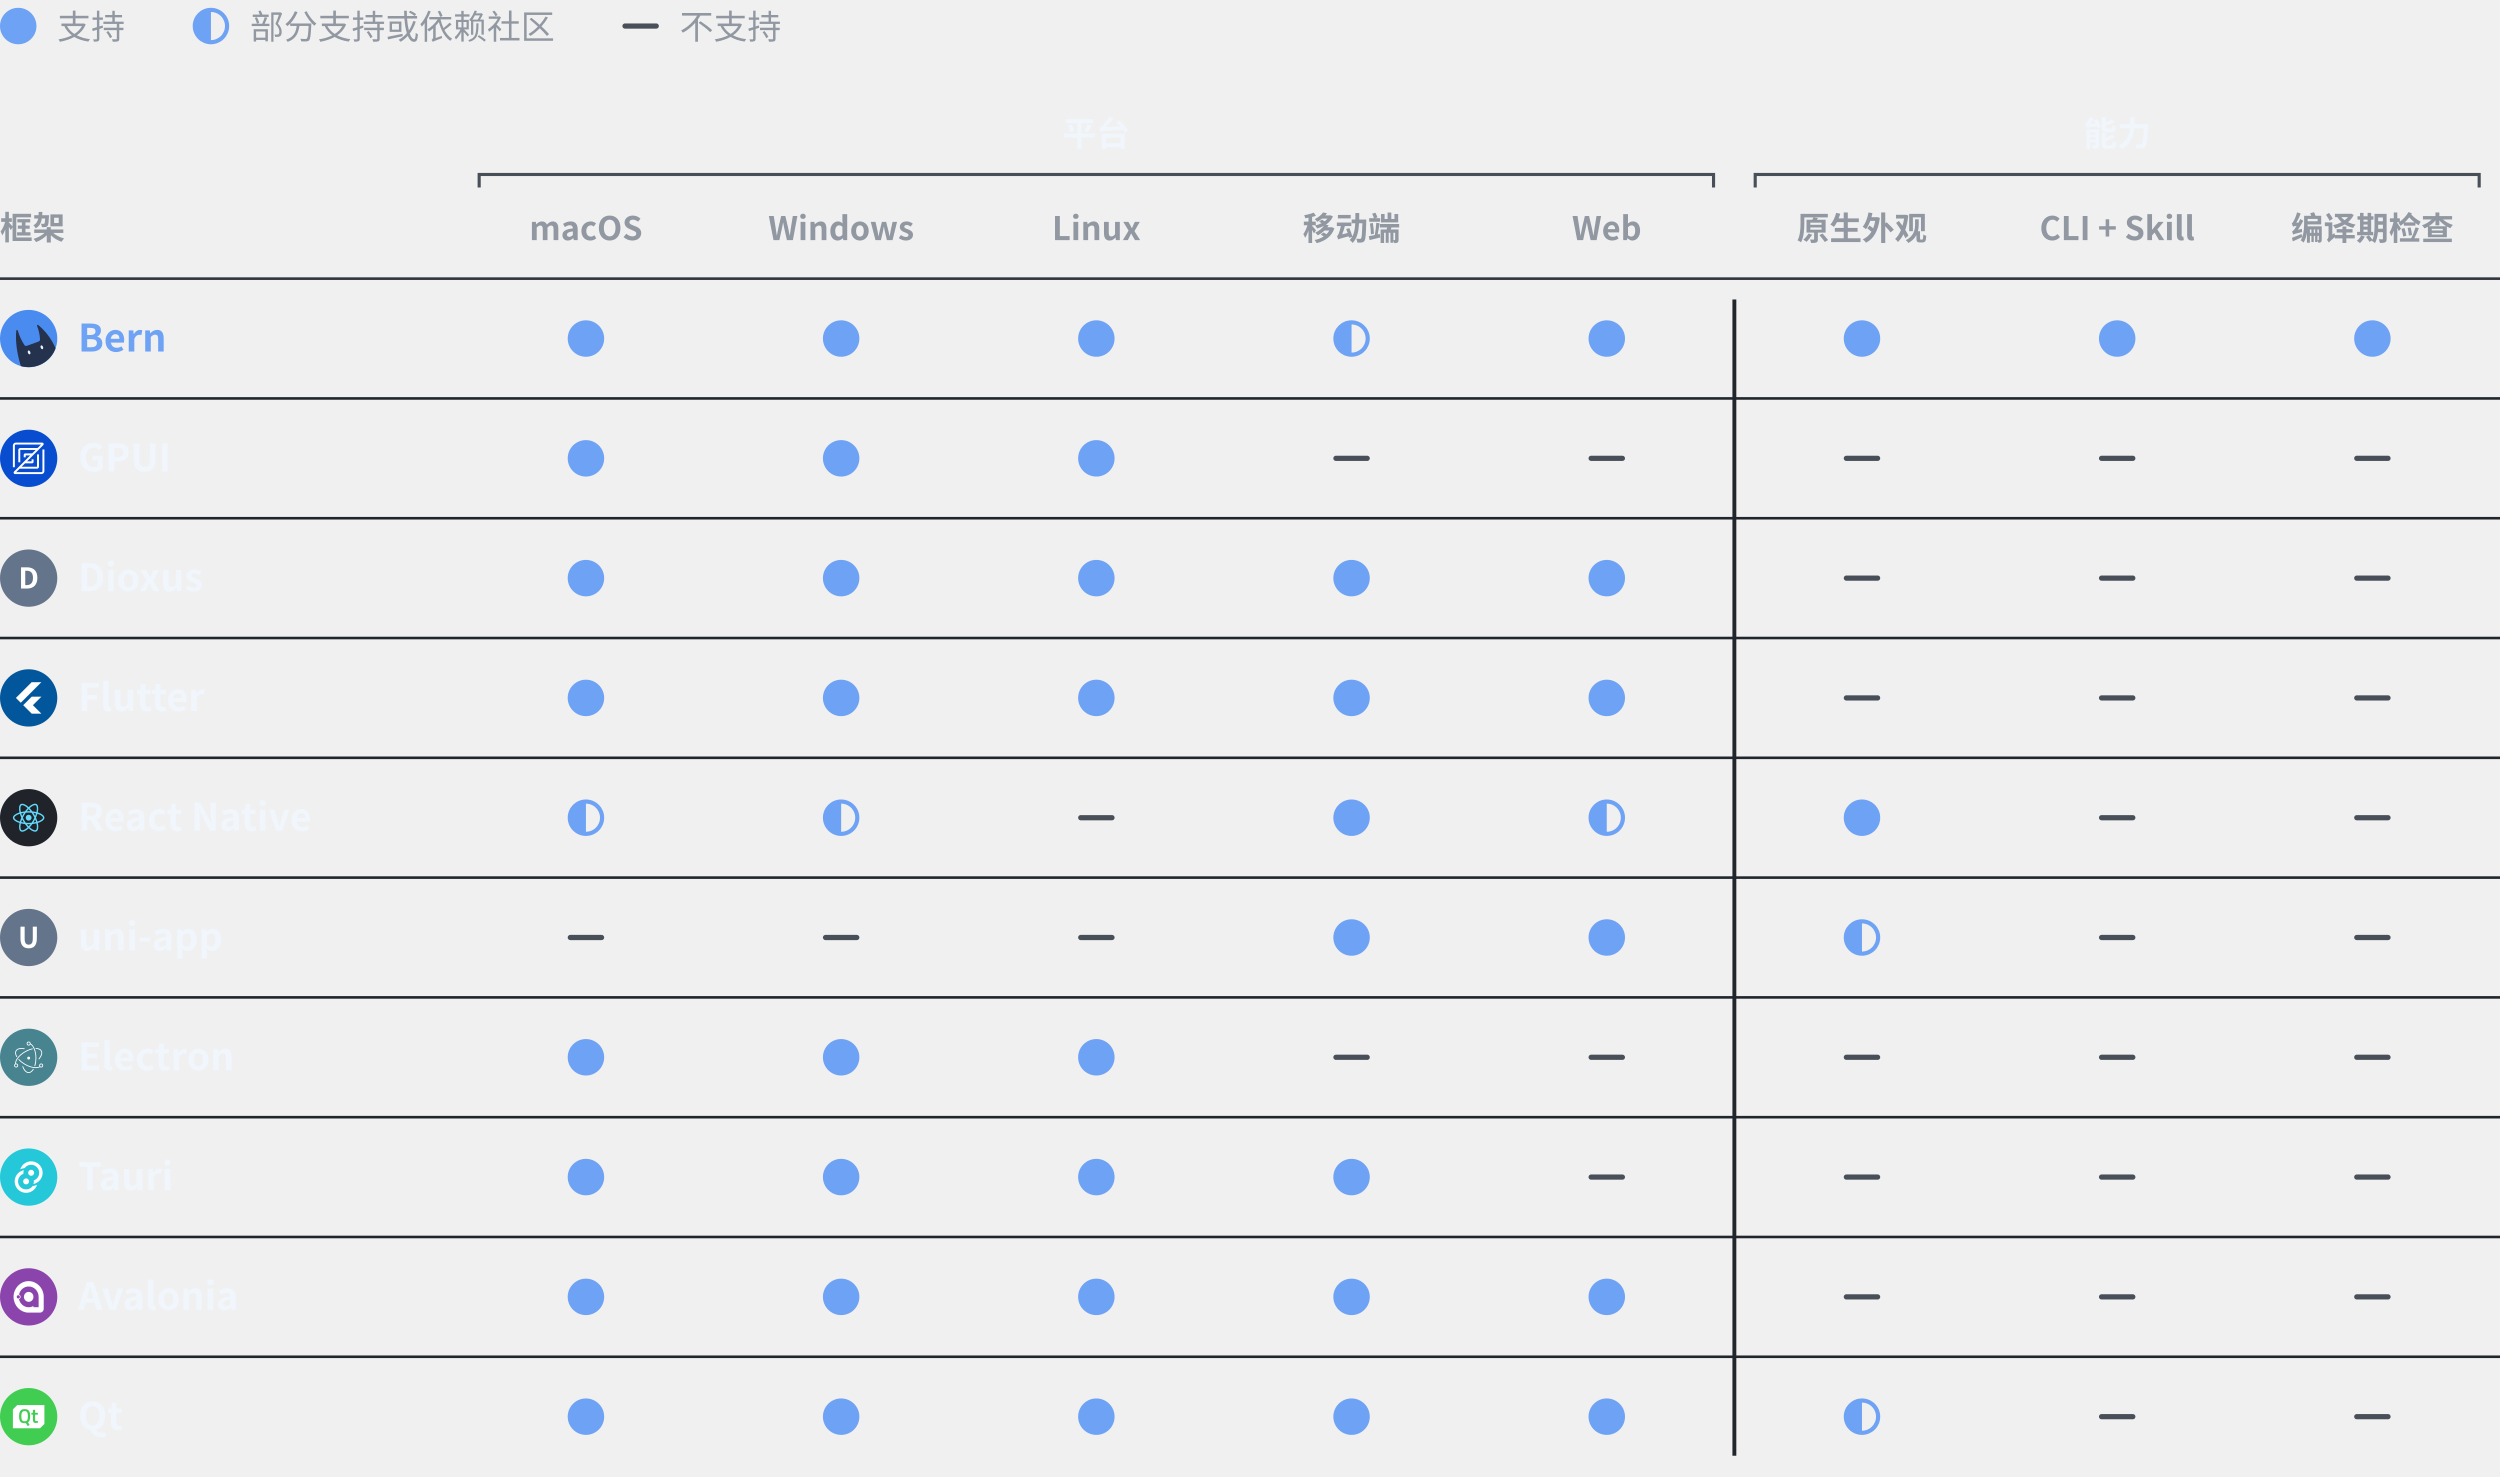
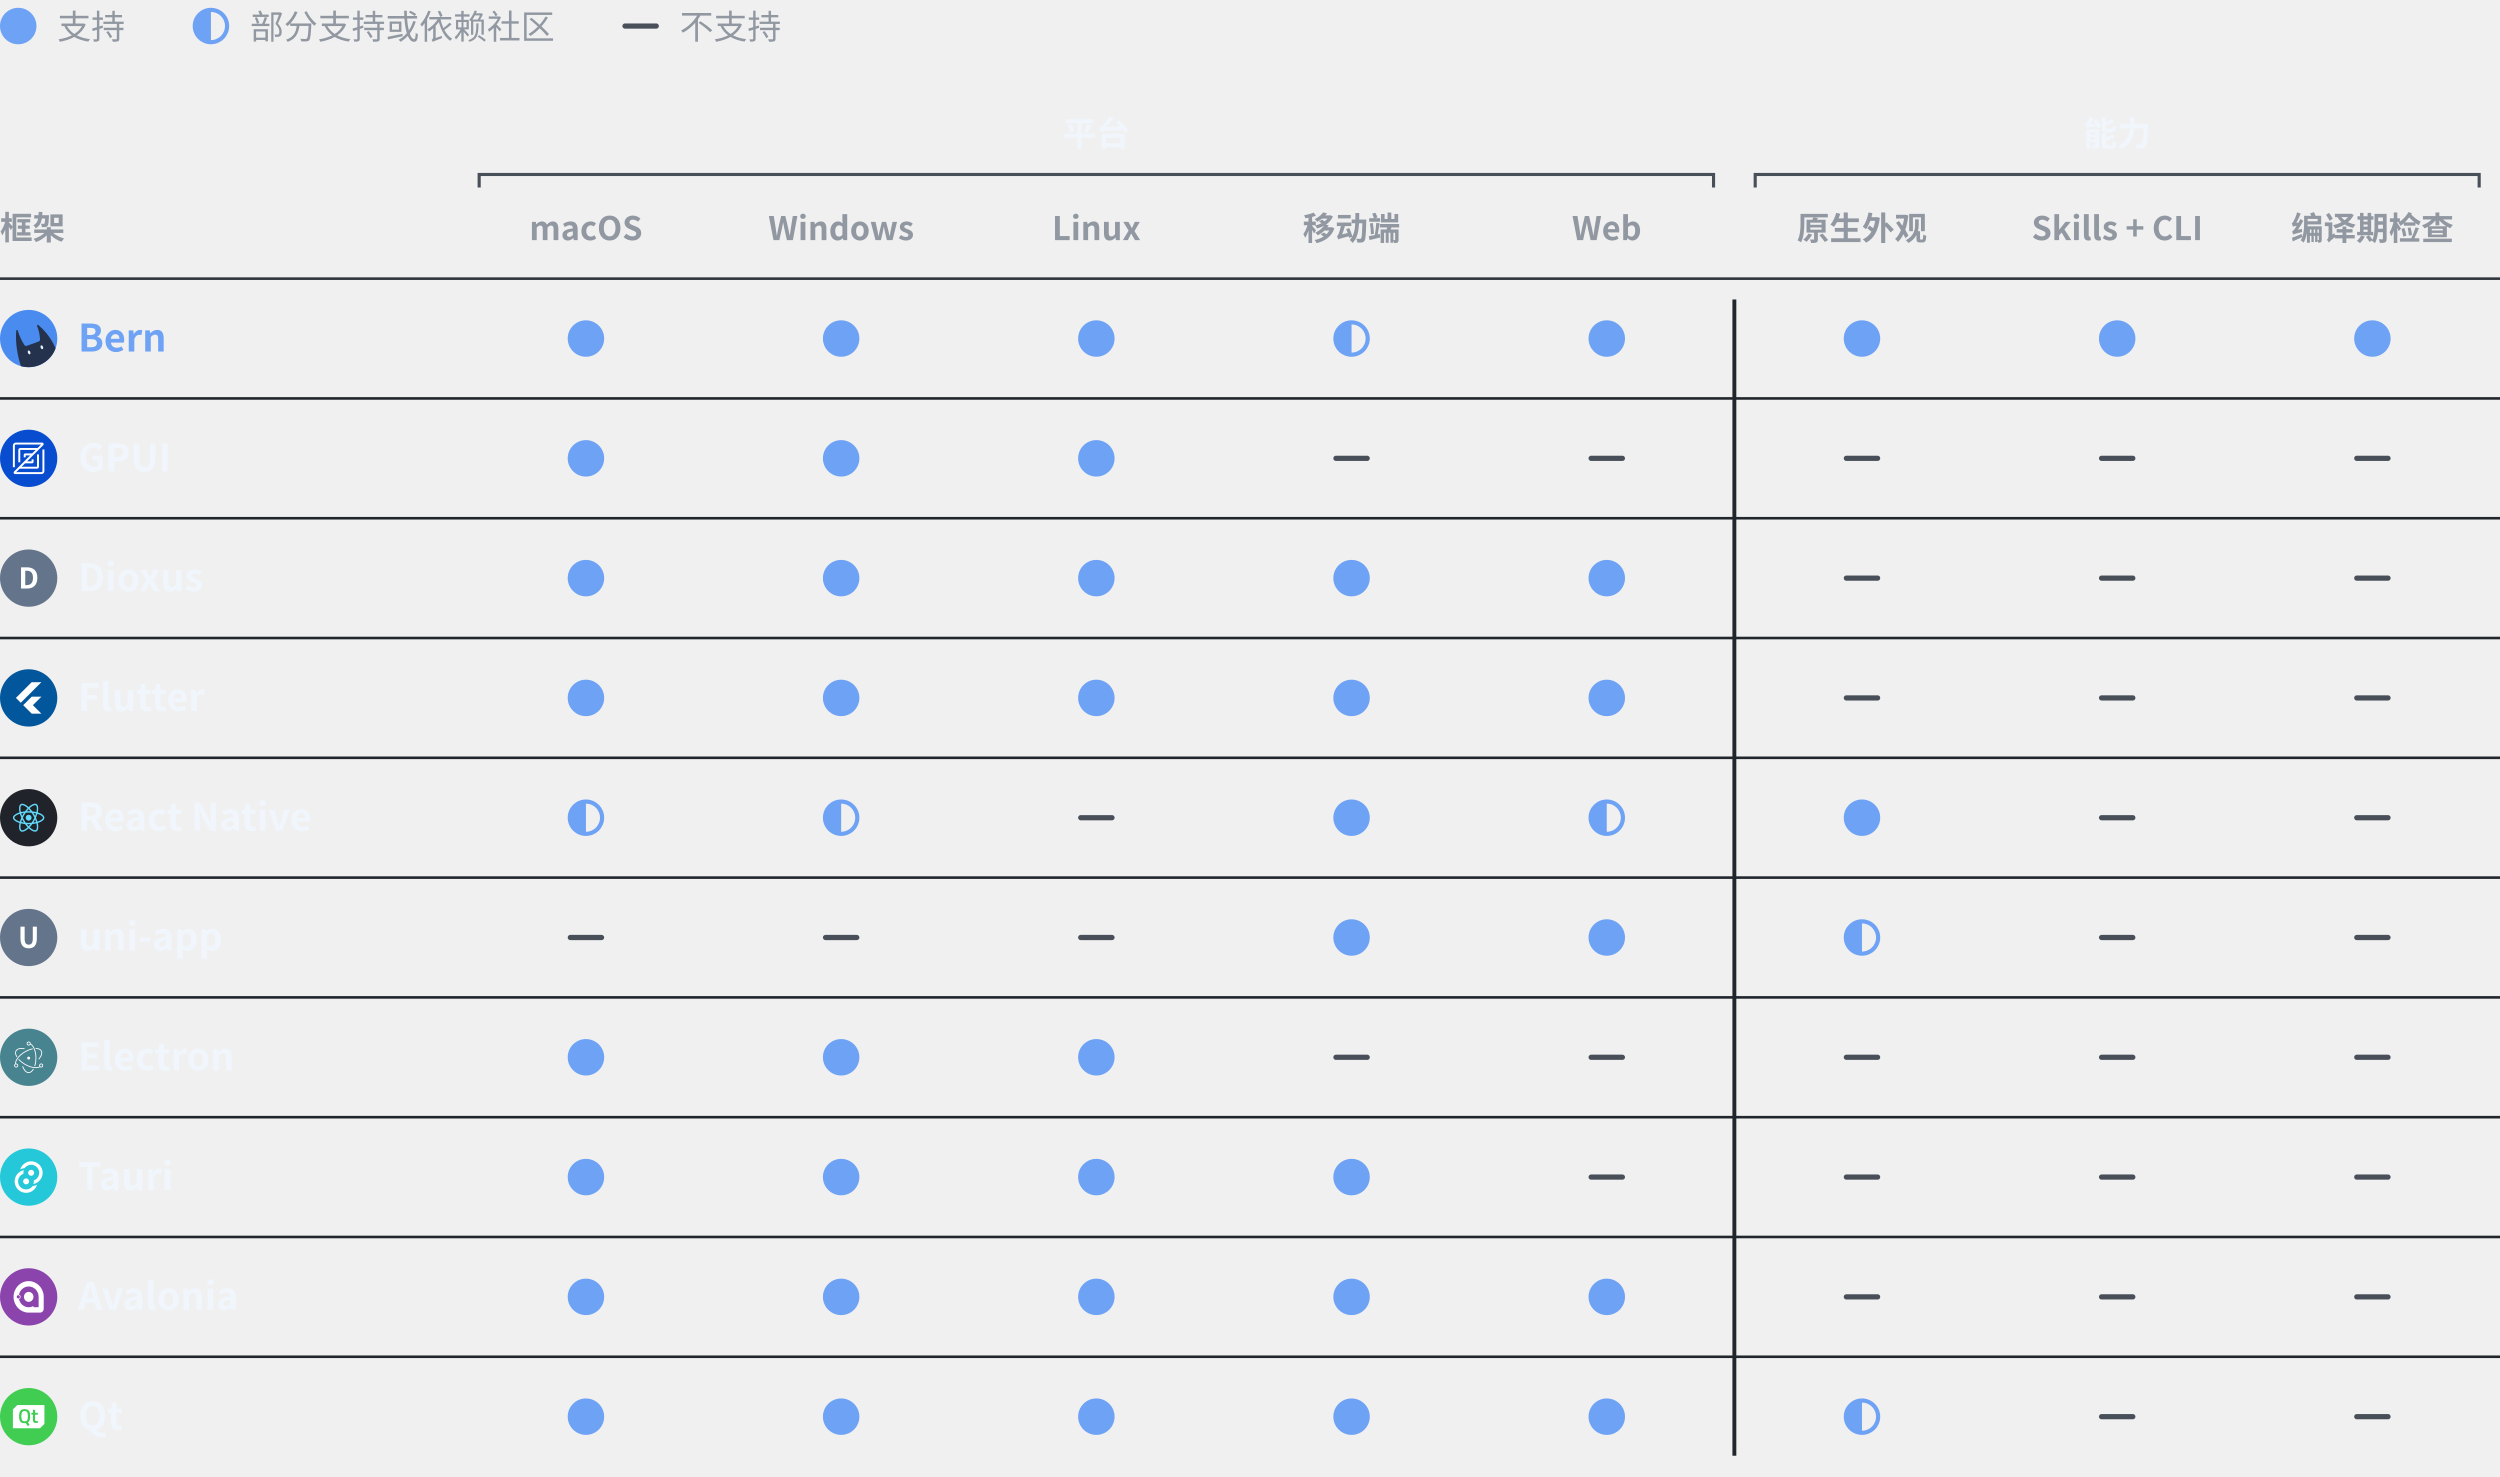
<svg xmlns="http://www.w3.org/2000/svg" viewBox="0 0 960 567" width="960" height="567" font-family="-apple-system, BlinkMacSystemFont, 'Segoe UI', 'PingFang SC', 'Hiragino Sans GB', 'Microsoft YaHei', 'Noto Sans CJK SC', 'Helvetica Neue', Arial, sans-serif">
  <defs>
    <symbol id="bern-logo" viewBox="0 0 1024 1024">
      <defs>
        <clipPath id="bern-symbol-disc">
          <circle cx="512" cy="512" r="512" />
        </clipPath>
      </defs>
      <g clip-path="url(#bern-symbol-disc)">
        <rect width="1024" height="1024" fill="#4A8BEF" />
        <path fill="#24324D" d="M 290.4 372.1 C 270.7 579.3 309.8 827.6 392.0 1060.0 L 1100 1100 L 1060.0 880.0 C 1013.0 692.2 904.4 451.5 684.3 270.5 A 14 14 0 0 0 662.4 286.5 C 693.7 364.2 711.6 444.8 715.3 529.4 A 36 36 0 0 1 691.6 564.9 C 620.6 590.7 549.5 616.5 478.5 642.4 A 36 36 0 0 1 436.0 628.1 C 383.8 547.6 344.6 461.1 317.8 369.5 A 14 14 0 0 0 290.4 372.1 Z" />
        <ellipse rx="22" ry="36" fill="#E8F4FF" transform="translate(520 760) rotate(-20)" />
        <ellipse rx="22" ry="36" fill="#E8F4FF" transform="translate(748 668) rotate(-20)" />
      </g>
    </symbol>
  </defs>
  <circle cx="7.0" cy="10.0" r="7" fill="#6EA2F5" />
  <text x="22" y="15" font-size="13" fill="#9198A1">支持</text>
  <circle cx="81.0" cy="10.0" r="6.2" fill="none" stroke="#6EA2F5" stroke-width="1.6" />
  <path d="M81.0 3.8 A6.2 6.2 0 0 0 81.0 16.2 Z" fill="#6EA2F5" />
  <text x="96.0" y="15" font-size="13" fill="#9198A1">部分支持或依赖社区</text>
  <line x1="240.0" y1="10.0" x2="252.0" y2="10.0" stroke="#484F58" stroke-width="2" stroke-linecap="round" />
  <text x="261.0" y="15" font-size="13" fill="#9198A1">不支持</text>
  <text x="421.0" y="56.0" font-size="13" font-weight="700" fill="#F0F6FC" text-anchor="middle">平台</text>
  <path d="M184.0 72 v-5 h474.0 v5" fill="none" stroke="#484F58" stroke-width="1.2" />
  <text x="813.0" y="56.0" font-size="13" font-weight="700" fill="#F0F6FC" text-anchor="middle">能力</text>
  <path d="M674.0 72 v-5 h278.0 v5" fill="none" stroke="#484F58" stroke-width="1.2" />
  <text x="225.0" y="92.2" font-size="12.5" fill="#9198A1" font-weight="600" text-anchor="middle">macOS</text>
  <text x="323.0" y="92.2" font-size="12.5" fill="#9198A1" font-weight="600" text-anchor="middle">Windows</text>
  <text x="421.0" y="92.2" font-size="12.5" fill="#9198A1" font-weight="600" text-anchor="middle">Linux</text>
  <text x="519.0" y="92.2" font-size="12.5" fill="#9198A1" font-weight="600" text-anchor="middle">移动端</text>
  <text x="617.0" y="92.2" font-size="12.5" fill="#9198A1" font-weight="600" text-anchor="middle">Web</text>
  <text x="715.0" y="92.2" font-size="12.5" fill="#9198A1" font-weight="600" text-anchor="middle">原生外观</text>
-   <text x="813.0" y="92.2" font-size="12.5" fill="#9198A1" font-weight="600" text-anchor="middle">CLI + Skill</text>
+   <text x="813.0" y="92.2" font-size="12.5" fill="#9198A1" font-weight="600" text-anchor="middle">Skills + CLI</text>
  <text x="911.0" y="92.2" font-size="12.5" fill="#9198A1" font-weight="600" text-anchor="middle">编译期检查</text>
  <text x="0.0" y="92.0" font-size="12.5" font-weight="700" fill="#9198A1">框架</text>
  <line x1="0" y1="107.0" x2="960" y2="107.0" stroke="#30363D" />
  <use href="#bern-logo" x="0.0" y="119.0" width="22.0" height="22.0" />
  <text x="30" y="135" font-size="14.5" font-weight="700" fill="#6EA2F5">Bern</text>
  <circle cx="225.0" cy="130.0" r="7" fill="#6EA2F5" />
  <circle cx="323.0" cy="130.0" r="7" fill="#6EA2F5" />
  <circle cx="421.0" cy="130.0" r="7" fill="#6EA2F5" />
  <circle cx="519.0" cy="130.0" r="6.2" fill="none" stroke="#6EA2F5" stroke-width="1.6" />
  <path d="M519.0 123.8 A6.2 6.2 0 0 0 519.0 136.2 Z" fill="#6EA2F5" />
  <circle cx="617.0" cy="130.0" r="7" fill="#6EA2F5" />
  <circle cx="715.0" cy="130.0" r="7" fill="#6EA2F5" />
  <circle cx="813.0" cy="130.0" r="7" fill="#6EA2F5" />
  <circle cx="911.0" cy="130.0" r="7" fill="#6EA2F5" />
  <line x1="0" y1="153.0" x2="960" y2="153.0" stroke="#21262D" />
  <circle cx="11.0" cy="176.0" r="11.0" fill="#084CCF" />
  <path d="M2.25 1.5a.75.75 0 0 0-.75.75v16.5H0V2.25A2.25 2.25 0 0 1 2.25 0h20.095c1.002 0 1.504 1.212.795 1.92L10.764 14.298h3.486V12.75h1.5v1.922a1.125 1.125 0 0 1-1.125 1.125H9.264l-2.578 2.578h11.689V9h1.5v9.375a1.5 1.5 0 0 1-1.5 1.5H5.185L2.562 22.5H21.75a.75.75 0 0 0 .75-.75V5.25H24v16.5A2.25 2.25 0 0 1 21.75 24H1.655C.653 24 .151 22.788.86 22.08L13.19 9.75H9.75v1.5h-1.5V9.375A1.125 1.125 0 0 1 9.375 8.25h5.314l2.625-2.625H5.625V15h-1.5V5.625a1.5 1.5 0 0 1 1.5-1.5h13.19L21.438 1.5z" fill="#FFFFFF" transform="translate(4.95 169.95) scale(0.5042)" />
  <text x="30" y="181" font-size="14.5" font-weight="700" fill="#F0F6FC">GPUI</text>
  <circle cx="225.0" cy="176.0" r="7" fill="#6EA2F5" />
  <circle cx="323.0" cy="176.0" r="7" fill="#6EA2F5" />
  <circle cx="421.0" cy="176.0" r="7" fill="#6EA2F5" />
  <line x1="513.0" y1="176.0" x2="525.0" y2="176.0" stroke="#484F58" stroke-width="2" stroke-linecap="round" />
  <line x1="611.0" y1="176.0" x2="623.0" y2="176.0" stroke="#484F58" stroke-width="2" stroke-linecap="round" />
  <line x1="709.0" y1="176.0" x2="721.0" y2="176.0" stroke="#484F58" stroke-width="2" stroke-linecap="round" />
  <line x1="807.0" y1="176.0" x2="819.0" y2="176.0" stroke="#484F58" stroke-width="2" stroke-linecap="round" />
  <line x1="905.0" y1="176.0" x2="917.0" y2="176.0" stroke="#484F58" stroke-width="2" stroke-linecap="round" />
  <line x1="0" y1="199.0" x2="960" y2="199.0" stroke="#21262D" />
  <circle cx="11.0" cy="222.0" r="11.0" fill="#64748B" />
  <text x="11.0" y="226.0" text-anchor="middle" font-size="11.0" font-weight="700" fill="#FFFFFF">D</text>
  <text x="30" y="227" font-size="14.5" font-weight="700" fill="#F0F6FC">Dioxus</text>
  <circle cx="225.0" cy="222.0" r="7" fill="#6EA2F5" />
  <circle cx="323.0" cy="222.0" r="7" fill="#6EA2F5" />
  <circle cx="421.0" cy="222.0" r="7" fill="#6EA2F5" />
  <circle cx="519.0" cy="222.0" r="7" fill="#6EA2F5" />
  <circle cx="617.0" cy="222.0" r="7" fill="#6EA2F5" />
  <line x1="709.0" y1="222.0" x2="721.0" y2="222.0" stroke="#484F58" stroke-width="2" stroke-linecap="round" />
  <line x1="807.0" y1="222.0" x2="819.0" y2="222.0" stroke="#484F58" stroke-width="2" stroke-linecap="round" />
  <line x1="905.0" y1="222.0" x2="917.0" y2="222.0" stroke="#484F58" stroke-width="2" stroke-linecap="round" />
  <line x1="0" y1="245.0" x2="960" y2="245.0" stroke="#21262D" />
  <circle cx="11.0" cy="268.0" r="11.0" fill="#02569B" />
  <path d="M14.314 0L2.3 12 6 15.7 21.684.013h-7.357zm.014 11.072L7.857 17.53l6.47 6.47H21.7l-6.46-6.468 6.46-6.46h-7.37z" fill="#FFFFFF" transform="translate(4.95 261.95) scale(0.5042)" />
  <text x="30" y="273" font-size="14.5" font-weight="700" fill="#F0F6FC">Flutter</text>
  <circle cx="225.0" cy="268.0" r="7" fill="#6EA2F5" />
  <circle cx="323.0" cy="268.0" r="7" fill="#6EA2F5" />
  <circle cx="421.0" cy="268.0" r="7" fill="#6EA2F5" />
  <circle cx="519.0" cy="268.0" r="7" fill="#6EA2F5" />
  <circle cx="617.0" cy="268.0" r="7" fill="#6EA2F5" />
  <line x1="709.0" y1="268.0" x2="721.0" y2="268.0" stroke="#484F58" stroke-width="2" stroke-linecap="round" />
  <line x1="807.0" y1="268.0" x2="819.0" y2="268.0" stroke="#484F58" stroke-width="2" stroke-linecap="round" />
  <line x1="905.0" y1="268.0" x2="917.0" y2="268.0" stroke="#484F58" stroke-width="2" stroke-linecap="round" />
  <line x1="0" y1="291.0" x2="960" y2="291.0" stroke="#21262D" />
  <circle cx="11.0" cy="314.0" r="11.0" fill="#20232A" />
  <path d="M14.23 12.004a2.236 2.236 0 0 1-2.235 2.236 2.236 2.236 0 0 1-2.236-2.236 2.236 2.236 0 0 1 2.235-2.236 2.236 2.236 0 0 1 2.236 2.236zm2.648-10.69c-1.346 0-3.107.96-4.888 2.622-1.78-1.653-3.542-2.602-4.887-2.602-.41 0-.783.093-1.106.278-1.375.793-1.683 3.264-.973 6.365C1.98 8.917 0 10.42 0 12.004c0 1.59 1.99 3.097 5.043 4.03-.704 3.113-.39 5.588.988 6.38.32.187.69.275 1.102.275 1.345 0 3.107-.96 4.888-2.624 1.78 1.654 3.542 2.603 4.887 2.603.41 0 .783-.09 1.106-.275 1.374-.792 1.683-3.263.973-6.365C22.02 15.096 24 13.59 24 12.004c0-1.59-1.99-3.097-5.043-4.032.704-3.11.39-5.587-.988-6.38-.318-.184-.688-.277-1.092-.278zm-.005 1.09v.006c.225 0 .406.044.558.127.666.382.955 1.835.73 3.704-.054.46-.142.945-.25 1.44-.96-.236-2.006-.417-3.107-.534-.66-.905-1.345-1.727-2.035-2.447 1.592-1.48 3.087-2.292 4.105-2.295zm-9.77.02c1.012 0 2.514.808 4.11 2.28-.686.72-1.37 1.537-2.02 2.442-1.107.117-2.154.298-3.113.538-.112-.49-.195-.964-.254-1.42-.23-1.868.054-3.32.714-3.707.19-.09.4-.127.563-.132zm4.882 3.05c.455.468.91.992 1.36 1.564-.44-.02-.89-.034-1.345-.034-.46 0-.915.01-1.36.034.44-.572.895-1.096 1.345-1.565zM12 8.1c.74 0 1.477.034 2.202.093.406.582.802 1.203 1.183 1.86.372.64.71 1.29 1.018 1.946-.308.655-.646 1.31-1.013 1.95-.38.66-.773 1.288-1.18 1.87-.728.063-1.466.098-2.21.098-.74 0-1.477-.035-2.202-.093-.406-.582-.802-1.204-1.183-1.86-.372-.64-.71-1.29-1.018-1.946.303-.657.646-1.313 1.013-1.954.38-.66.773-1.286 1.18-1.868.728-.064 1.466-.098 2.21-.098zm-3.635.254c-.24.377-.48.763-.704 1.16-.225.39-.435.782-.635 1.174-.265-.656-.49-1.31-.676-1.947.64-.15 1.315-.283 2.015-.386zm7.26 0c.695.103 1.365.23 2.006.387-.18.632-.405 1.282-.66 1.933-.2-.39-.41-.783-.64-1.174-.225-.392-.465-.774-.705-1.146zm3.063.675c.484.15.944.317 1.375.498 1.732.74 2.852 1.708 2.852 2.476-.005.768-1.125 1.74-2.857 2.475-.42.18-.88.342-1.355.493-.28-.958-.646-1.956-1.1-2.98.45-1.017.81-2.01 1.085-2.964zm-13.395.004c.278.96.645 1.957 1.1 2.98-.45 1.017-.812 2.01-1.086 2.964-.484-.15-.944-.318-1.37-.5-1.732-.737-2.852-1.706-2.852-2.474 0-.768 1.12-1.742 2.852-2.476.42-.18.88-.342 1.356-.494zm11.678 4.28c.265.657.49 1.312.676 1.948-.64.157-1.316.29-2.016.39.24-.375.48-.762.705-1.158.225-.39.435-.788.636-1.18zm-9.945.02c.2.392.41.783.64 1.175.23.39.465.772.705 1.143-.695-.102-1.365-.23-2.006-.386.18-.63.406-1.282.66-1.933zM17.92 16.32c.112.493.2.968.254 1.423.23 1.868-.054 3.32-.714 3.708-.147.09-.338.128-.563.128-1.012 0-2.514-.807-4.11-2.28.686-.72 1.37-1.536 2.02-2.44 1.107-.118 2.154-.3 3.113-.54zm-11.83.01c.96.234 2.006.415 3.107.532.66.905 1.345 1.727 2.035 2.446-1.595 1.483-3.092 2.295-4.11 2.295-.22-.005-.406-.05-.553-.132-.666-.38-.955-1.834-.73-3.703.054-.46.142-.944.25-1.438zm4.56.64c.44.02.89.034 1.345.034.46 0 .915-.01 1.36-.034-.44.572-.895 1.095-1.345 1.565-.455-.47-.91-.993-1.36-1.565z" fill="#61DAFB" transform="translate(4.95 307.95) scale(0.5042)" />
  <text x="30" y="319" font-size="14.5" font-weight="700" fill="#F0F6FC">React Native</text>
  <circle cx="225.0" cy="314.0" r="6.2" fill="none" stroke="#6EA2F5" stroke-width="1.6" />
  <path d="M225.0 307.8 A6.2 6.2 0 0 0 225.0 320.2 Z" fill="#6EA2F5" />
  <circle cx="323.0" cy="314.0" r="6.2" fill="none" stroke="#6EA2F5" stroke-width="1.6" />
  <path d="M323.0 307.8 A6.2 6.2 0 0 0 323.0 320.2 Z" fill="#6EA2F5" />
  <line x1="415.0" y1="314.0" x2="427.0" y2="314.0" stroke="#484F58" stroke-width="2" stroke-linecap="round" />
  <circle cx="519.0" cy="314.0" r="7" fill="#6EA2F5" />
  <circle cx="617.0" cy="314.0" r="6.2" fill="none" stroke="#6EA2F5" stroke-width="1.6" />
  <path d="M617.0 307.8 A6.2 6.2 0 0 0 617.0 320.2 Z" fill="#6EA2F5" />
  <circle cx="715.0" cy="314.0" r="7" fill="#6EA2F5" />
  <line x1="807.0" y1="314.0" x2="819.0" y2="314.0" stroke="#484F58" stroke-width="2" stroke-linecap="round" />
  <line x1="905.0" y1="314.0" x2="917.0" y2="314.0" stroke="#484F58" stroke-width="2" stroke-linecap="round" />
  <line x1="0" y1="337.0" x2="960" y2="337.0" stroke="#21262D" />
  <circle cx="11.0" cy="360.0" r="11.0" fill="#64748B" />
  <text x="11.0" y="364.0" text-anchor="middle" font-size="11.0" font-weight="700" fill="#FFFFFF">U</text>
  <text x="30" y="365" font-size="14.5" font-weight="700" fill="#F0F6FC">uni-app</text>
  <line x1="219.0" y1="360.0" x2="231.0" y2="360.0" stroke="#484F58" stroke-width="2" stroke-linecap="round" />
  <line x1="317.0" y1="360.0" x2="329.0" y2="360.0" stroke="#484F58" stroke-width="2" stroke-linecap="round" />
  <line x1="415.0" y1="360.0" x2="427.0" y2="360.0" stroke="#484F58" stroke-width="2" stroke-linecap="round" />
  <circle cx="519.0" cy="360.0" r="7" fill="#6EA2F5" />
  <circle cx="617.0" cy="360.0" r="7" fill="#6EA2F5" />
  <circle cx="715.0" cy="360.0" r="6.2" fill="none" stroke="#6EA2F5" stroke-width="1.6" />
  <path d="M715.0 353.8 A6.2 6.2 0 0 0 715.0 366.2 Z" fill="#6EA2F5" />
  <line x1="807.0" y1="360.0" x2="819.0" y2="360.0" stroke="#484F58" stroke-width="2" stroke-linecap="round" />
  <line x1="905.0" y1="360.0" x2="917.0" y2="360.0" stroke="#484F58" stroke-width="2" stroke-linecap="round" />
  <line x1="0" y1="383.0" x2="960" y2="383.0" stroke="#21262D" />
  <circle cx="11.0" cy="406.0" r="11.0" fill="#47848F" />
  <path d="M12.011 0c-.85 0-1.539.689-1.539 1.539 0 .85.689 1.539 1.539 1.539.595 0 1.11-.338 1.366-.832 2.221 1.268 3.847 5.473 3.847 10.362 0 2.071-.289 4.056-.825 5.769a.322.322 0 0 0 .211.403.322.322 0 0 0 .403-.211c.556-1.776.854-3.825.854-5.96 0-5.193-1.772-9.686-4.321-11.003.001-.022.004-.044.004-.067 0-.85-.689-1.539-1.539-1.539zm0 .643a.896.896 0 1 1 0 1.792.896.896 0 1 1 0-1.792zm-5.486 4.305c-2.067.007-3.647.665-4.388 1.948-.738 1.277-.527 2.971.511 4.781a.322.322 0 0 0 .558-.32C2.271 9.727 2.089 8.266 2.694 7.218c.821-1.422 3.033-1.955 5.932-1.427a.322.322 0 0 0 .115-.633c-.784-.143-1.527-.212-2.216-.21zm11.052.018a.322.322 0 0 0-.008.643c1.834.024 3.156.596 3.75 1.626.819 1.419.18 3.595-1.718 5.837a.322.322 0 0 0 .038.454.322.322 0 0 0 .453-.038c2.054-2.426 2.771-4.866 1.784-6.574-.726-1.257-2.26-1.921-4.299-1.947zm-2.698.292a.323.323 0 0 0-.065.007c-1.857.398-3.833 1.175-5.731 2.271-4.57 2.638-7.592 6.495-7.36 9.372-.473.263-.793.766-.793 1.345 0 .85.689 1.539 1.539 1.539.85 0 1.539-.689 1.539-1.539 0-.85-.689-1.539-1.539-1.539-.038 0-.075.003-.113.006-.1-2.56 2.743-6.141 7.048-8.627 1.841-1.063 3.755-1.816 5.545-2.2a.322.322 0 0 0-.07-.636zm-2.879 6.236a1.119 1.119 0 0 0-.224.025c-.601.13-.983.723-.853 1.324.13.601.723.983 1.324.853.601-.13.983-.723.853-1.324-.114-.526-.582-.884-1.099-.879zM4.532 13.341a.321.321 0 0 0-.232.084.321.321 0 0 0-.021.454c1.268 1.394 2.916 2.701 4.795 3.786 4.415 2.549 9.106 3.285 11.561 1.839a1.53 1.53 0 0 0 .897.29c.85 0 1.539-.689 1.539-1.539 0-.85-.689-1.539-1.539-1.539-.85 0-1.539.689-1.539 1.539 0 .276.074.534.201.758-2.245 1.214-6.631.5-10.798-1.905-1.823-1.052-3.418-2.318-4.64-3.661a.321.321 0 0 0-.223-.105zm-2.063 4.017a.896.896 0 1 1 0 1.792.896.896 0 1 1 0-1.792zm19.062 0a.896.896 0 1 1 0 1.792.891.891 0 0 1-.586-.219c-.003-.004-.004-.008-.007-.012a.32.32 0 0 0-.096-.091.896.896 0 0 1 .689-1.469zm-14.005 1.368a.322.322 0 0 0-.321.43C8.279 22.154 10.036 24 12.011 24c1.441 0 2.773-.982 3.813-2.711a.322.322 0 0 0-.11-.441.322.322 0 0 0-.442.11c-.934 1.554-2.081 2.399-3.261 2.399-1.641 0-3.208-1.647-4.2-4.418a.322.322 0 0 0-.285-.213z" fill="#FFFFFF" transform="translate(4.95 399.95) scale(0.5042)" />
  <text x="30" y="411" font-size="14.5" font-weight="700" fill="#F0F6FC">Electron</text>
  <circle cx="225.0" cy="406.0" r="7" fill="#6EA2F5" />
  <circle cx="323.0" cy="406.0" r="7" fill="#6EA2F5" />
  <circle cx="421.0" cy="406.0" r="7" fill="#6EA2F5" />
  <line x1="513.0" y1="406.0" x2="525.0" y2="406.0" stroke="#484F58" stroke-width="2" stroke-linecap="round" />
  <line x1="611.0" y1="406.0" x2="623.0" y2="406.0" stroke="#484F58" stroke-width="2" stroke-linecap="round" />
  <line x1="709.0" y1="406.0" x2="721.0" y2="406.0" stroke="#484F58" stroke-width="2" stroke-linecap="round" />
  <line x1="807.0" y1="406.0" x2="819.0" y2="406.0" stroke="#484F58" stroke-width="2" stroke-linecap="round" />
  <line x1="905.0" y1="406.0" x2="917.0" y2="406.0" stroke="#484F58" stroke-width="2" stroke-linecap="round" />
  <line x1="0" y1="429.0" x2="960" y2="429.0" stroke="#21262D" />
  <circle cx="11.0" cy="452.0" r="11.0" fill="#24C8D8" />
  <path d="M13.912 0a8.72 8.72 0 0 0-8.308 6.139c1.05-.515 2.18-.845 3.342-.976 2.415-3.363 7.4-3.412 9.88-.097 2.48 3.315 1.025 8.084-2.883 9.45a6.131 6.131 0 0 1-.3 2.762 8.72 8.72 0 0 0 3.01-1.225A8.72 8.72 0 0 0 13.913 0zm.082 6.451a2.284 2.284 0 1 0-.15 4.566 2.284 2.284 0 0 0 .15-4.566zm-5.629.27a8.72 8.72 0 0 0-3.031 1.235 8.72 8.72 0 1 0 13.06 9.913 10.173 10.174 0 0 1-3.343.965 6.125 6.125 0 1 1-7.028-9.343 6.114 6.115 0 0 1 .342-2.772zm1.713 6.27a2.284 2.284 0 0 0-2.284 2.283 2.284 2.284 0 0 0 2.284 2.284 2.284 2.284 0 0 0 2.284-2.284 2.284 2.284 0 0 0-2.284-2.284z" fill="#FFFFFF" transform="translate(4.95 445.95) scale(0.5042)" />
  <text x="30" y="457" font-size="14.5" font-weight="700" fill="#F0F6FC">Tauri</text>
  <circle cx="225.0" cy="452.0" r="7" fill="#6EA2F5" />
  <circle cx="323.0" cy="452.0" r="7" fill="#6EA2F5" />
  <circle cx="421.0" cy="452.0" r="7" fill="#6EA2F5" />
  <circle cx="519.0" cy="452.0" r="7" fill="#6EA2F5" />
  <line x1="611.0" y1="452.0" x2="623.0" y2="452.0" stroke="#484F58" stroke-width="2" stroke-linecap="round" />
  <line x1="709.0" y1="452.0" x2="721.0" y2="452.0" stroke="#484F58" stroke-width="2" stroke-linecap="round" />
  <line x1="807.0" y1="452.0" x2="819.0" y2="452.0" stroke="#484F58" stroke-width="2" stroke-linecap="round" />
  <line x1="905.0" y1="452.0" x2="917.0" y2="452.0" stroke="#484F58" stroke-width="2" stroke-linecap="round" />
  <line x1="0" y1="475.0" x2="960" y2="475.0" stroke="#21262D" />
  <circle cx="11.0" cy="498.0" r="11.0" fill="#8B44AC" />
  <path d="M12.034 8.208c-2.003 0-3.627 1.696-3.627 3.789s1.624 3.789 3.627 3.789 3.627-1.697 3.627-3.79-1.624-3.788-3.627-3.788m-7.392 2.067c.72.211 1.248.902 1.248 1.722s-.528 1.51-1.248 1.721c.752 3.54 3.776 6.188 7.392 6.188 1.316 0 2.554-.35 3.632-.967v.914h3.94v-7.528a5 5 0 0 0 0-.224v-.104c0-4.369-3.39-7.91-7.572-7.91-3.616 0-6.64 2.648-7.392 6.188m-.5 2.982c.67 0 1.212-.567 1.212-1.266s-.542-1.265-1.212-1.265-1.211.566-1.211 1.265c0 .7.542 1.266 1.211 1.266M20.682 24H11.8C5.549 23.887.515 18.556.515 12c0-6.627 5.143-12 11.487-12 6.241 0 11.32 5.2 11.483 11.678l-.02 9.743C23.3 22.876 22.12 24 20.683 24" fill="#FFFFFF" transform="translate(4.95 491.95) scale(0.5042)" />
  <text x="30" y="503" font-size="14.5" font-weight="700" fill="#F0F6FC">Avalonia</text>
  <circle cx="225.0" cy="498.0" r="7" fill="#6EA2F5" />
  <circle cx="323.0" cy="498.0" r="7" fill="#6EA2F5" />
  <circle cx="421.0" cy="498.0" r="7" fill="#6EA2F5" />
  <circle cx="519.0" cy="498.0" r="7" fill="#6EA2F5" />
  <circle cx="617.0" cy="498.0" r="7" fill="#6EA2F5" />
  <line x1="709.0" y1="498.0" x2="721.0" y2="498.0" stroke="#484F58" stroke-width="2" stroke-linecap="round" />
  <line x1="807.0" y1="498.0" x2="819.0" y2="498.0" stroke="#484F58" stroke-width="2" stroke-linecap="round" />
  <line x1="905.0" y1="498.0" x2="917.0" y2="498.0" stroke="#484F58" stroke-width="2" stroke-linecap="round" />
  <line x1="0" y1="521.0" x2="960" y2="521.0" stroke="#21262D" />
  <circle cx="11.0" cy="544.0" r="11.0" fill="#41CD52" />
  <path d="M21.693 3.162H3.33L0 6.49v14.348h20.671L24 17.51V3.162zM12.785 18.4l-1.562.728-1.35-2.217c-.196.057-.499.09-.924.09-1.579 0-2.683-.425-3.305-1.276-.622-.85-.932-2.2-.932-4.033 0-1.84.319-3.206.949-4.098.63-.892 1.726-1.341 3.288-1.341 1.562 0 2.658.441 3.28 1.333.63.883.94 2.25.94 4.098 0 1.219-.13 2.2-.384 2.945-.261.752-.679 1.325-1.268 1.718zm4.736-1.587c-.858 0-1.447-.196-1.766-.59-.32-.392-.483-1.136-.483-2.232v-3.534H14.11V9.051h1.162V6.843h1.644V9.05h2.094v1.415h-2.094v3.346c0 .622.05 1.03.14 1.227.09.204.326.303.695.303l1.243-.05.073 1.326c-.67.13-1.186.196-1.546.196zm-8.58-9.08c-.95 0-1.604.311-1.963.94-.352.63-.532 1.629-.532 3.011 0 1.374.172 2.364.515 2.953.344.589 1.006.892 1.98.892.973 0 1.628-.295 1.971-.876.335-.58.507-1.57.507-2.953 0-1.39-.172-2.396-.523-3.026-.352-.63-1.006-.94-1.955-.94Z" fill="#FFFFFF" transform="translate(4.95 537.95) scale(0.5042)" />
  <text x="30" y="549" font-size="14.5" font-weight="700" fill="#F0F6FC">Qt</text>
  <circle cx="225.0" cy="544.0" r="7" fill="#6EA2F5" />
  <circle cx="323.0" cy="544.0" r="7" fill="#6EA2F5" />
  <circle cx="421.0" cy="544.0" r="7" fill="#6EA2F5" />
  <circle cx="519.0" cy="544.0" r="7" fill="#6EA2F5" />
  <circle cx="617.0" cy="544.0" r="7" fill="#6EA2F5" />
  <circle cx="715.0" cy="544.0" r="6.2" fill="none" stroke="#6EA2F5" stroke-width="1.6" />
  <path d="M715.0 537.8 A6.2 6.2 0 0 0 715.0 550.2 Z" fill="#6EA2F5" />
  <line x1="807.0" y1="544.0" x2="819.0" y2="544.0" stroke="#484F58" stroke-width="2" stroke-linecap="round" />
  <line x1="905.0" y1="544.0" x2="917.0" y2="544.0" stroke="#484F58" stroke-width="2" stroke-linecap="round" />
  <line x1="666.0" y1="115" x2="666.0" y2="559" stroke="#21262D" stroke-width="1.5" />
</svg>
